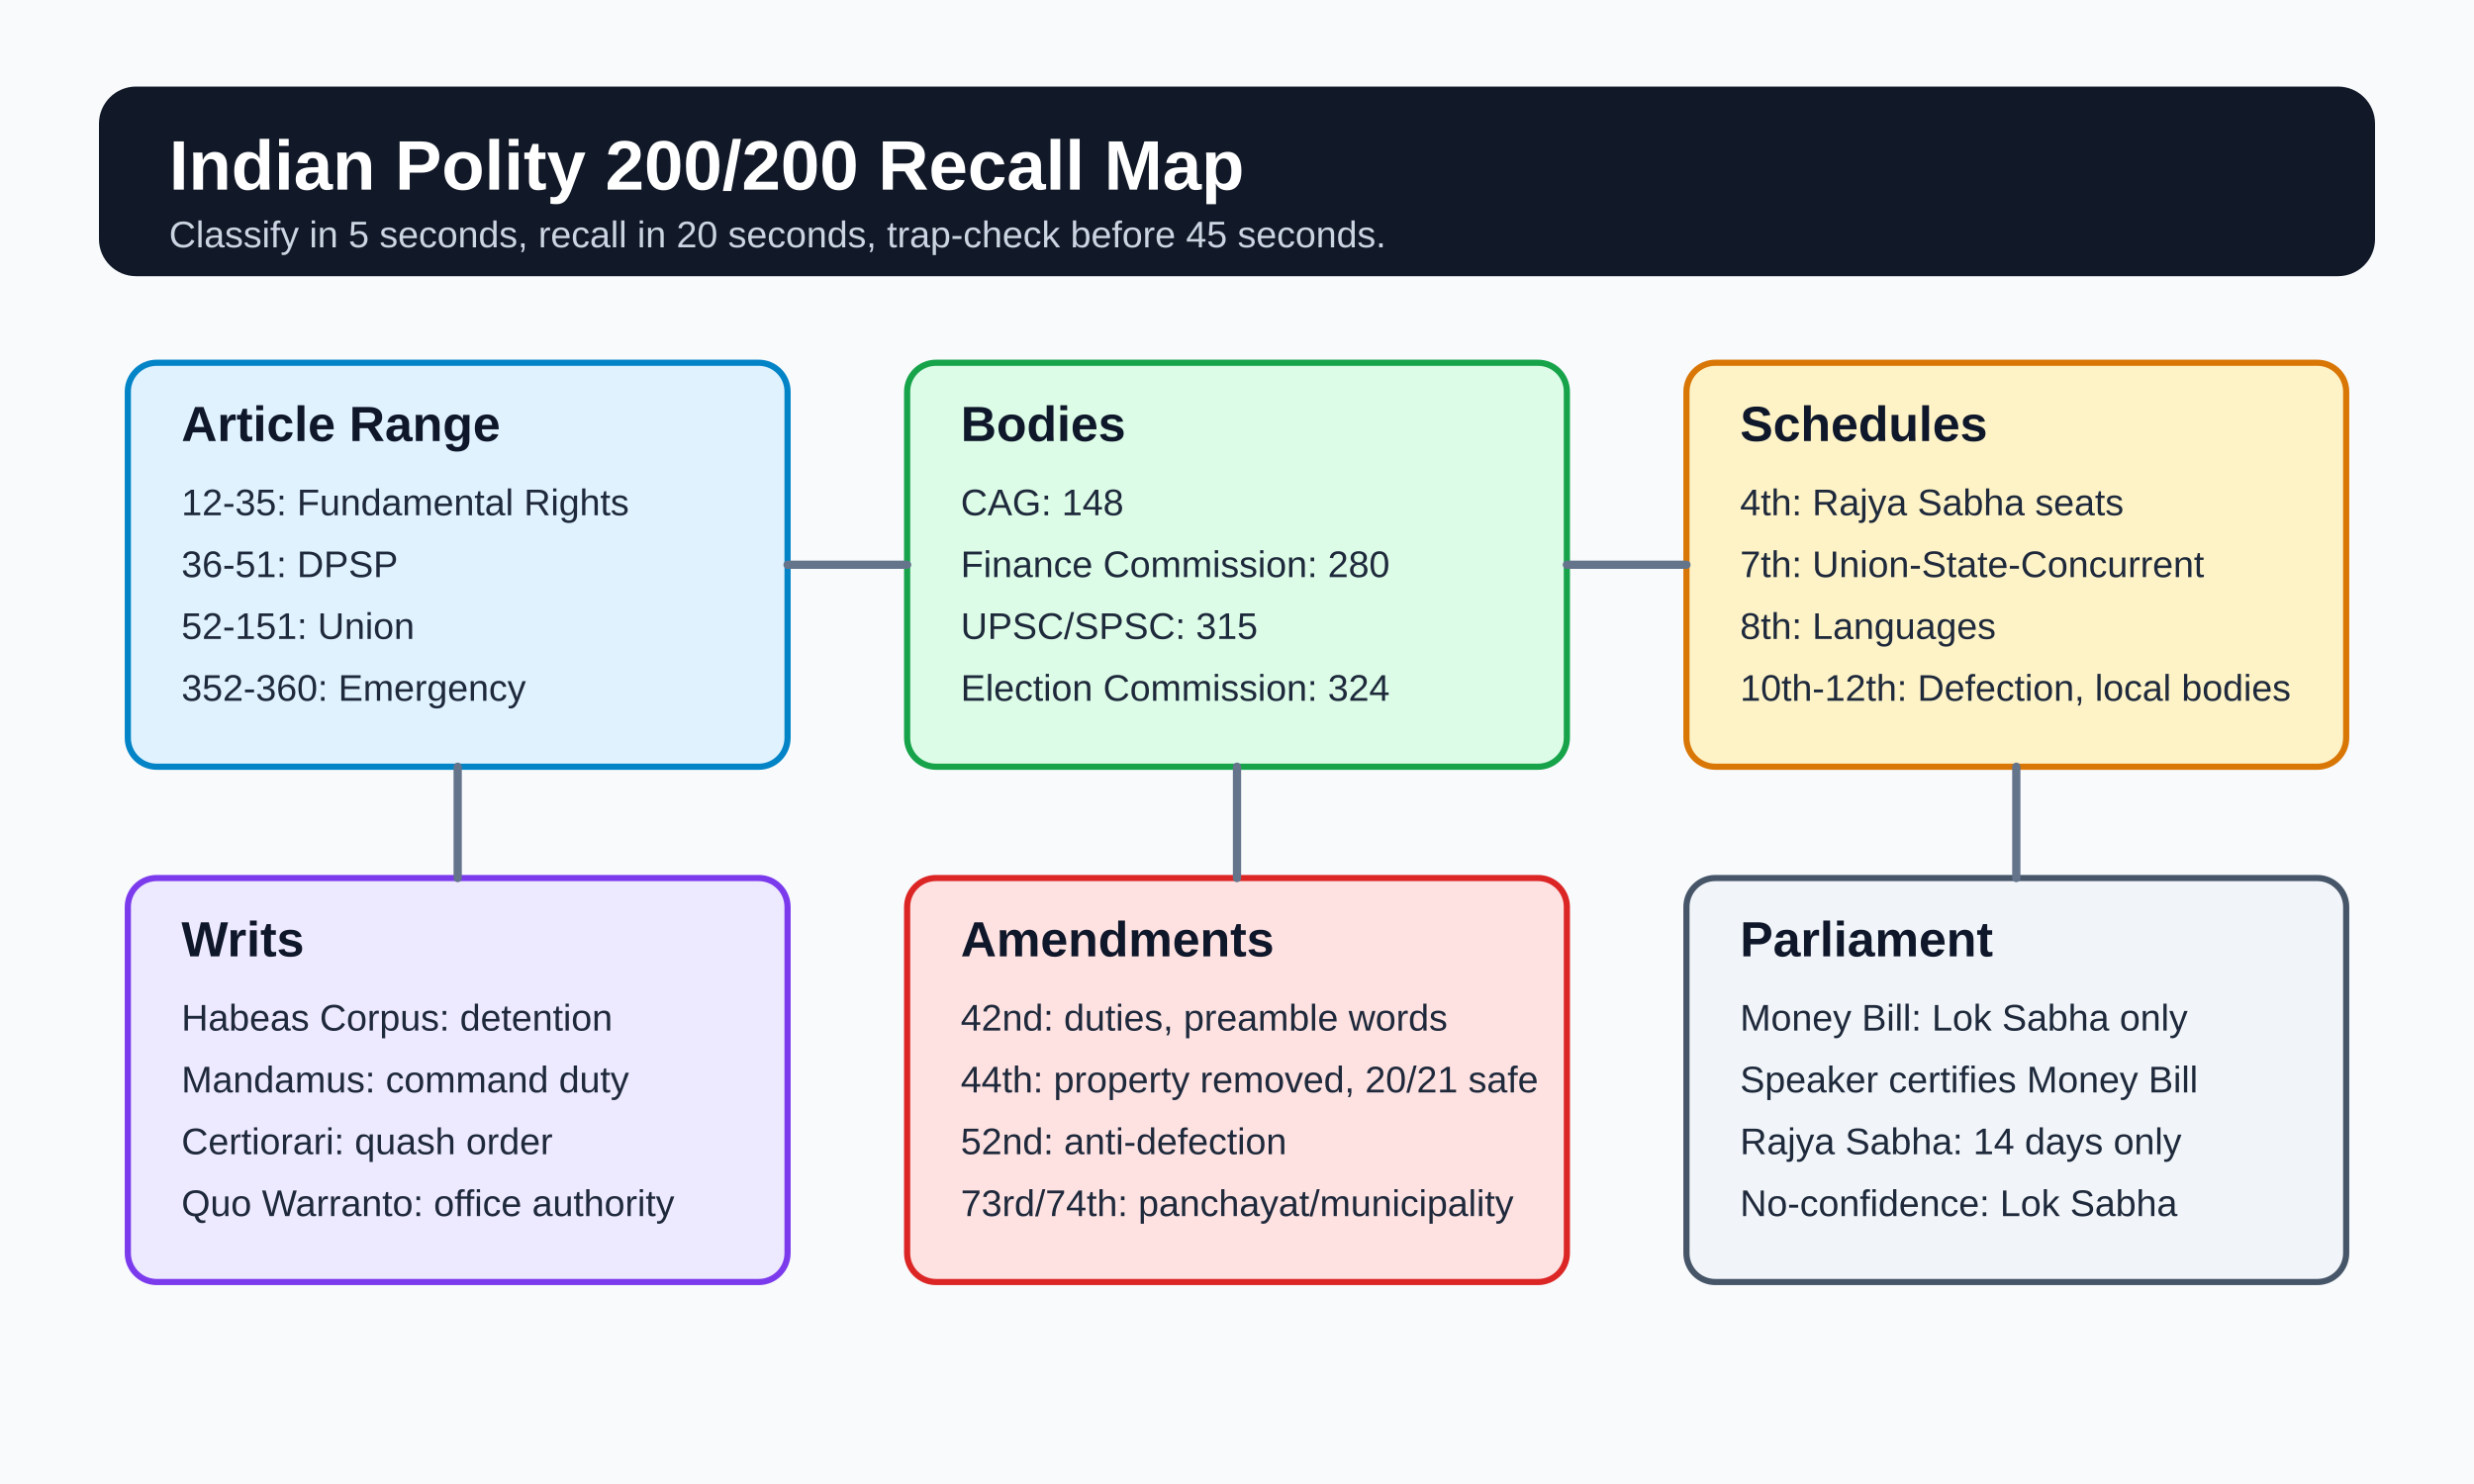
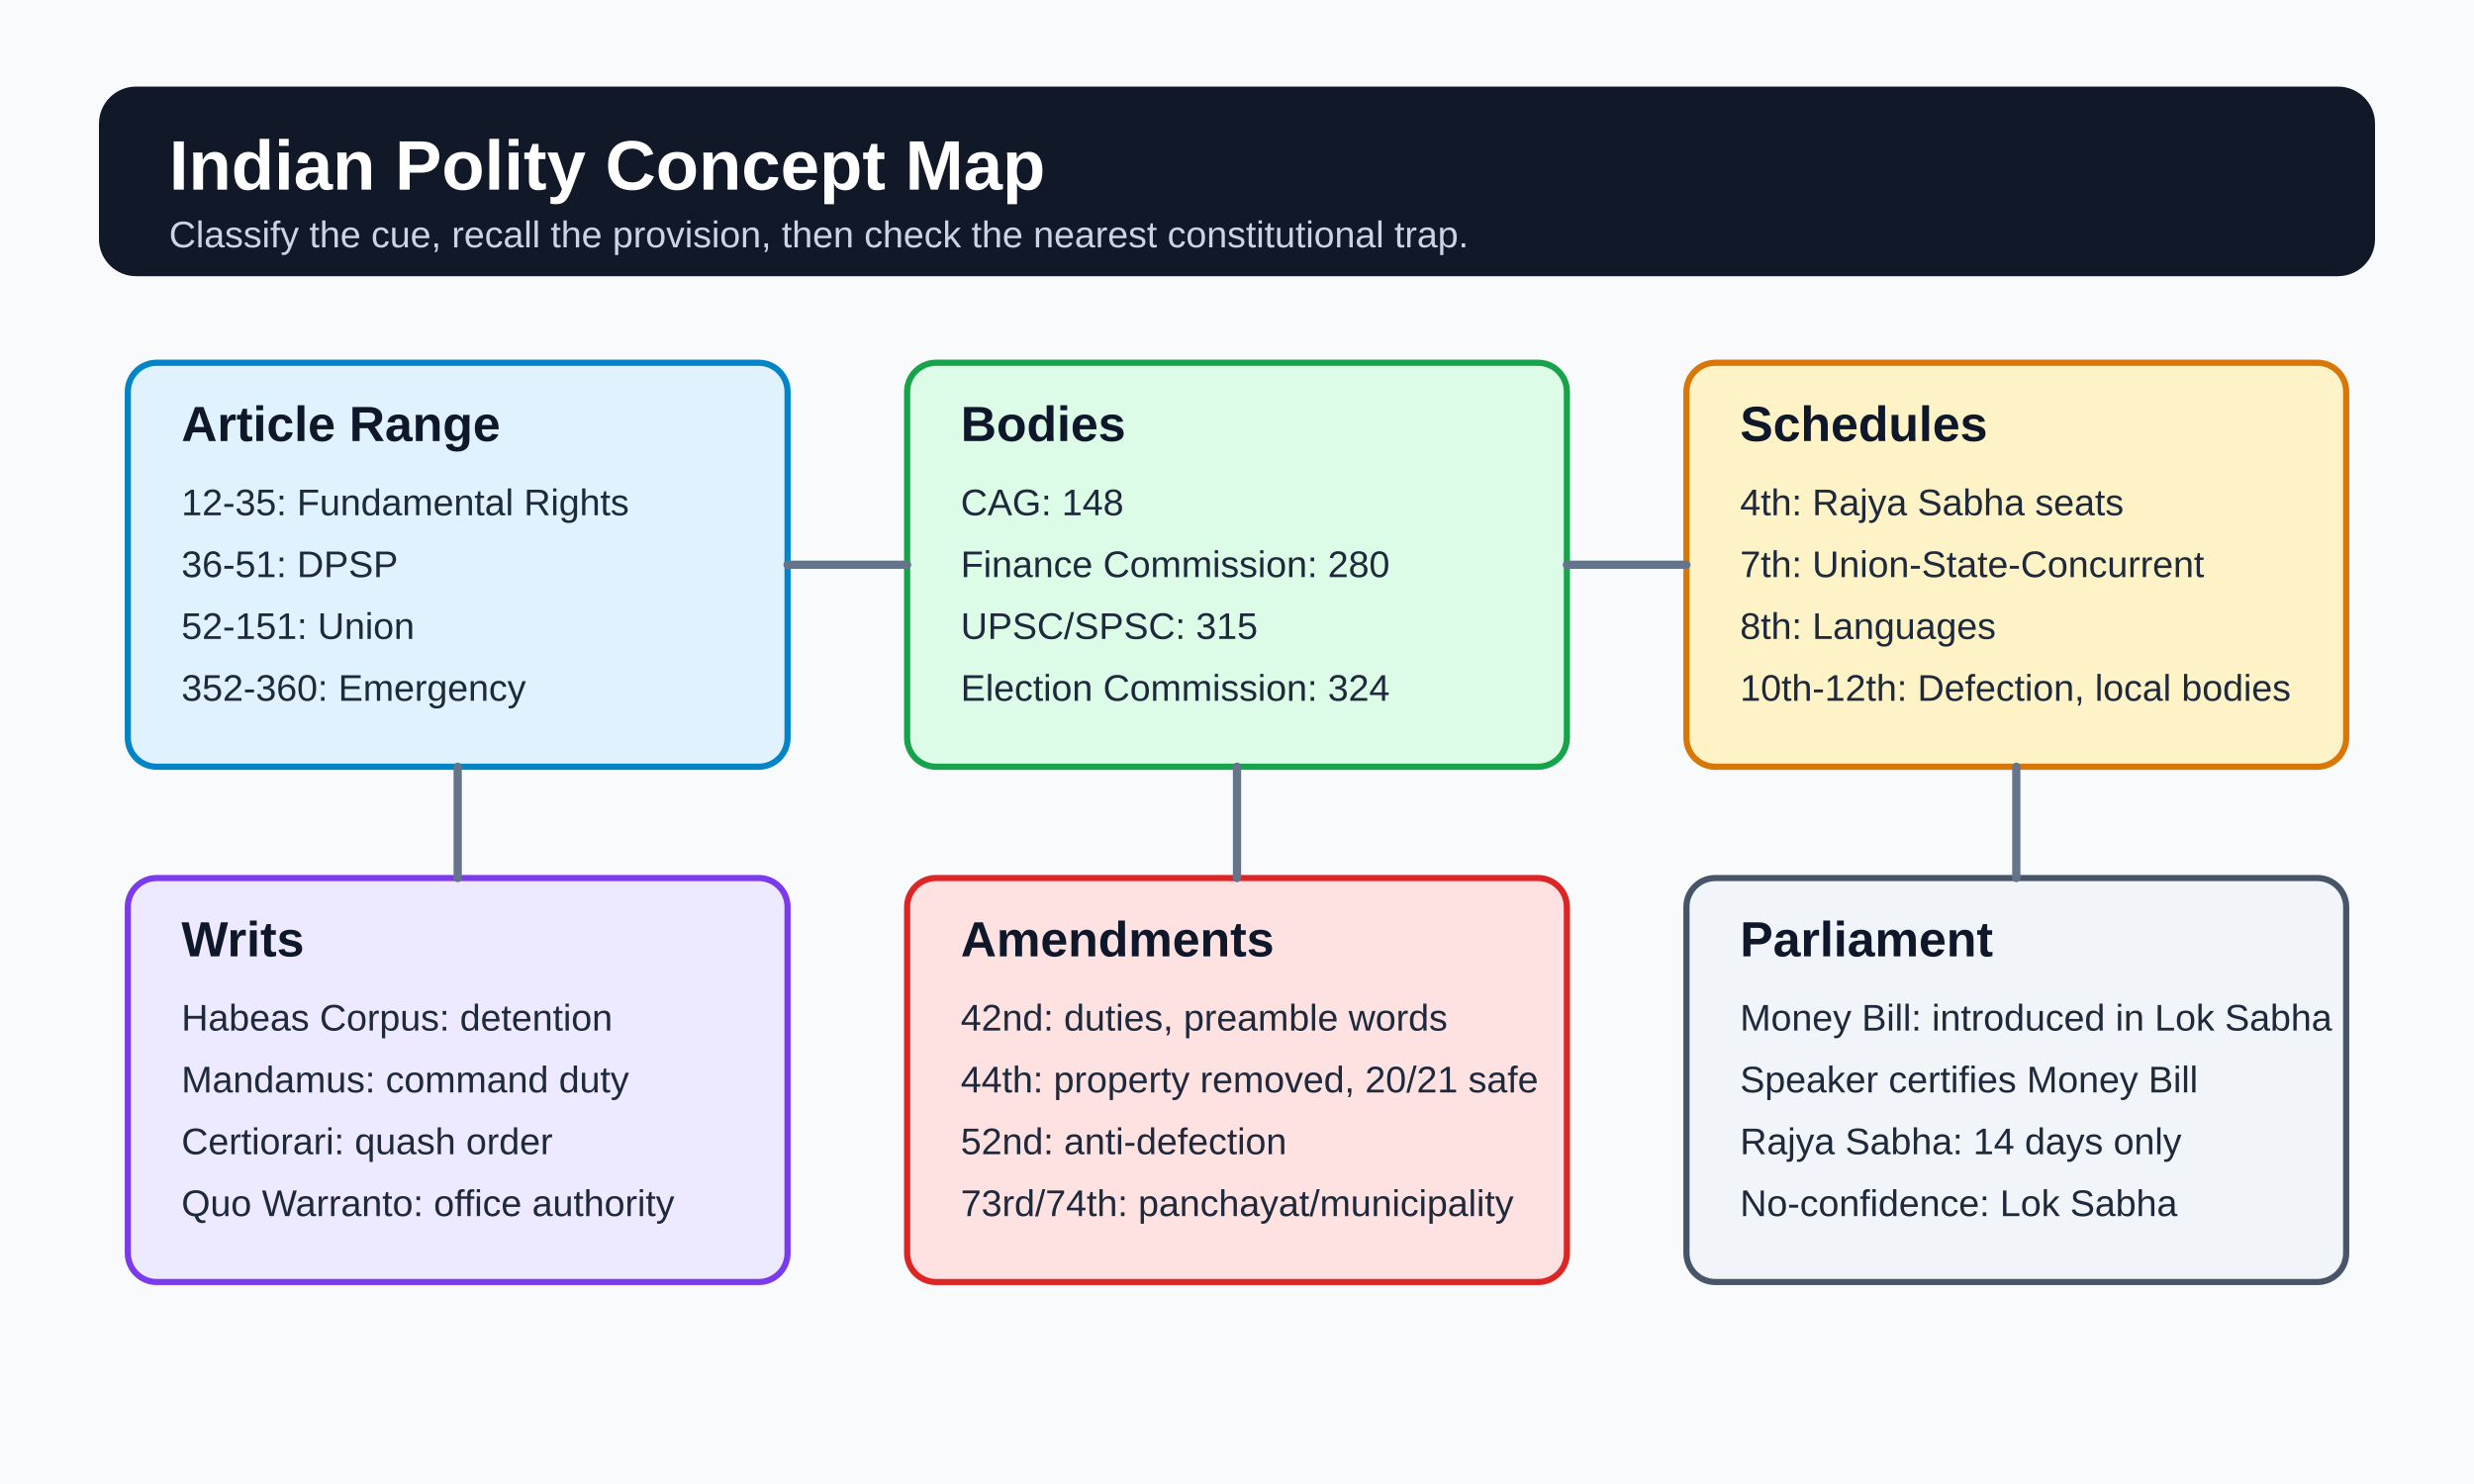
<svg xmlns="http://www.w3.org/2000/svg" width="1200" height="720" viewBox="0 0 1200 720" role="img" aria-labelledby="title desc">
  <rect width="1200" height="720" fill="#f8fafc" />
  <rect x="48" y="42" width="1104" height="92" rx="18" fill="#111827" />
-   <text x="82" y="92" font-family="Arial, sans-serif" font-size="34" font-weight="700" fill="#ffffff">Indian Polity 200/200 Recall Map</text>
-   <text x="82" y="120" font-family="Arial, sans-serif" font-size="18" fill="#cbd5e1">Classify in 5 seconds, recall in 20 seconds, trap-check before 45 seconds.</text>
+   <text x="82" y="92" font-family="Arial, sans-serif" font-size="34" font-weight="700" fill="#ffffff">Indian Polity Concept Map</text>
+   <text x="82" y="120" font-family="Arial, sans-serif" font-size="18" fill="#cbd5e1">Classify the cue, recall the provision, then check the nearest constitutional trap.</text>
  <g font-family="Arial, sans-serif">
    <rect x="62" y="176" width="320" height="196" rx="14" fill="#e0f2fe" stroke="#0284c7" stroke-width="3" />
    <text x="88" y="214" font-size="24" font-weight="700" fill="#0f172a">Article Range</text>
    <text x="88" y="250" font-size="18" fill="#1e293b">12-35: Fundamental Rights</text>
    <text x="88" y="280" font-size="18" fill="#1e293b">36-51: DPSP</text>
    <text x="88" y="310" font-size="18" fill="#1e293b">52-151: Union</text>
    <text x="88" y="340" font-size="18" fill="#1e293b">352-360: Emergency</text>
    <rect x="440" y="176" width="320" height="196" rx="14" fill="#dcfce7" stroke="#16a34a" stroke-width="3" />
    <text x="466" y="214" font-size="24" font-weight="700" fill="#0f172a">Bodies</text>
    <text x="466" y="250" font-size="18" fill="#1e293b">CAG: 148</text>
    <text x="466" y="280" font-size="18" fill="#1e293b">Finance Commission: 280</text>
    <text x="466" y="310" font-size="18" fill="#1e293b">UPSC/SPSC: 315</text>
    <text x="466" y="340" font-size="18" fill="#1e293b">Election Commission: 324</text>
    <rect x="818" y="176" width="320" height="196" rx="14" fill="#fef3c7" stroke="#d97706" stroke-width="3" />
    <text x="844" y="214" font-size="24" font-weight="700" fill="#0f172a">Schedules</text>
    <text x="844" y="250" font-size="18" fill="#1e293b">4th: Rajya Sabha seats</text>
    <text x="844" y="280" font-size="18" fill="#1e293b">7th: Union-State-Concurrent</text>
    <text x="844" y="310" font-size="18" fill="#1e293b">8th: Languages</text>
    <text x="844" y="340" font-size="18" fill="#1e293b">10th-12th: Defection, local bodies</text>
    <rect x="62" y="426" width="320" height="196" rx="14" fill="#ede9fe" stroke="#7c3aed" stroke-width="3" />
    <text x="88" y="464" font-size="24" font-weight="700" fill="#0f172a">Writs</text>
    <text x="88" y="500" font-size="18" fill="#1e293b">Habeas Corpus: detention</text>
    <text x="88" y="530" font-size="18" fill="#1e293b">Mandamus: command duty</text>
    <text x="88" y="560" font-size="18" fill="#1e293b">Certiorari: quash order</text>
    <text x="88" y="590" font-size="18" fill="#1e293b">Quo Warranto: office authority</text>
    <rect x="440" y="426" width="320" height="196" rx="14" fill="#fee2e2" stroke="#dc2626" stroke-width="3" />
    <text x="466" y="464" font-size="24" font-weight="700" fill="#0f172a">Amendments</text>
    <text x="466" y="500" font-size="18" fill="#1e293b">42nd: duties, preamble words</text>
    <text x="466" y="530" font-size="18" fill="#1e293b">44th: property removed, 20/21 safe</text>
    <text x="466" y="560" font-size="18" fill="#1e293b">52nd: anti-defection</text>
    <text x="466" y="590" font-size="18" fill="#1e293b">73rd/74th: panchayat/municipality</text>
    <rect x="818" y="426" width="320" height="196" rx="14" fill="#f1f5f9" stroke="#475569" stroke-width="3" />
    <text x="844" y="464" font-size="24" font-weight="700" fill="#0f172a">Parliament</text>
-     <text x="844" y="500" font-size="18" fill="#1e293b">Money Bill: Lok Sabha only</text>
+     <text x="844" y="500" font-size="18" fill="#1e293b">Money Bill: introduced in Lok Sabha</text>
    <text x="844" y="530" font-size="18" fill="#1e293b">Speaker certifies Money Bill</text>
    <text x="844" y="560" font-size="18" fill="#1e293b">Rajya Sabha: 14 days only</text>
    <text x="844" y="590" font-size="18" fill="#1e293b">No-confidence: Lok Sabha</text>
  </g>
  <path d="M382 274 C410 274 412 274 440 274" fill="none" stroke="#64748b" stroke-width="4" stroke-linecap="round" />
  <path d="M760 274 C790 274 790 274 818 274" fill="none" stroke="#64748b" stroke-width="4" stroke-linecap="round" />
  <path d="M222 372 C222 402 222 402 222 426" fill="none" stroke="#64748b" stroke-width="4" stroke-linecap="round" />
  <path d="M600 372 C600 402 600 402 600 426" fill="none" stroke="#64748b" stroke-width="4" stroke-linecap="round" />
  <path d="M978 372 C978 402 978 402 978 426" fill="none" stroke="#64748b" stroke-width="4" stroke-linecap="round" />
</svg>
